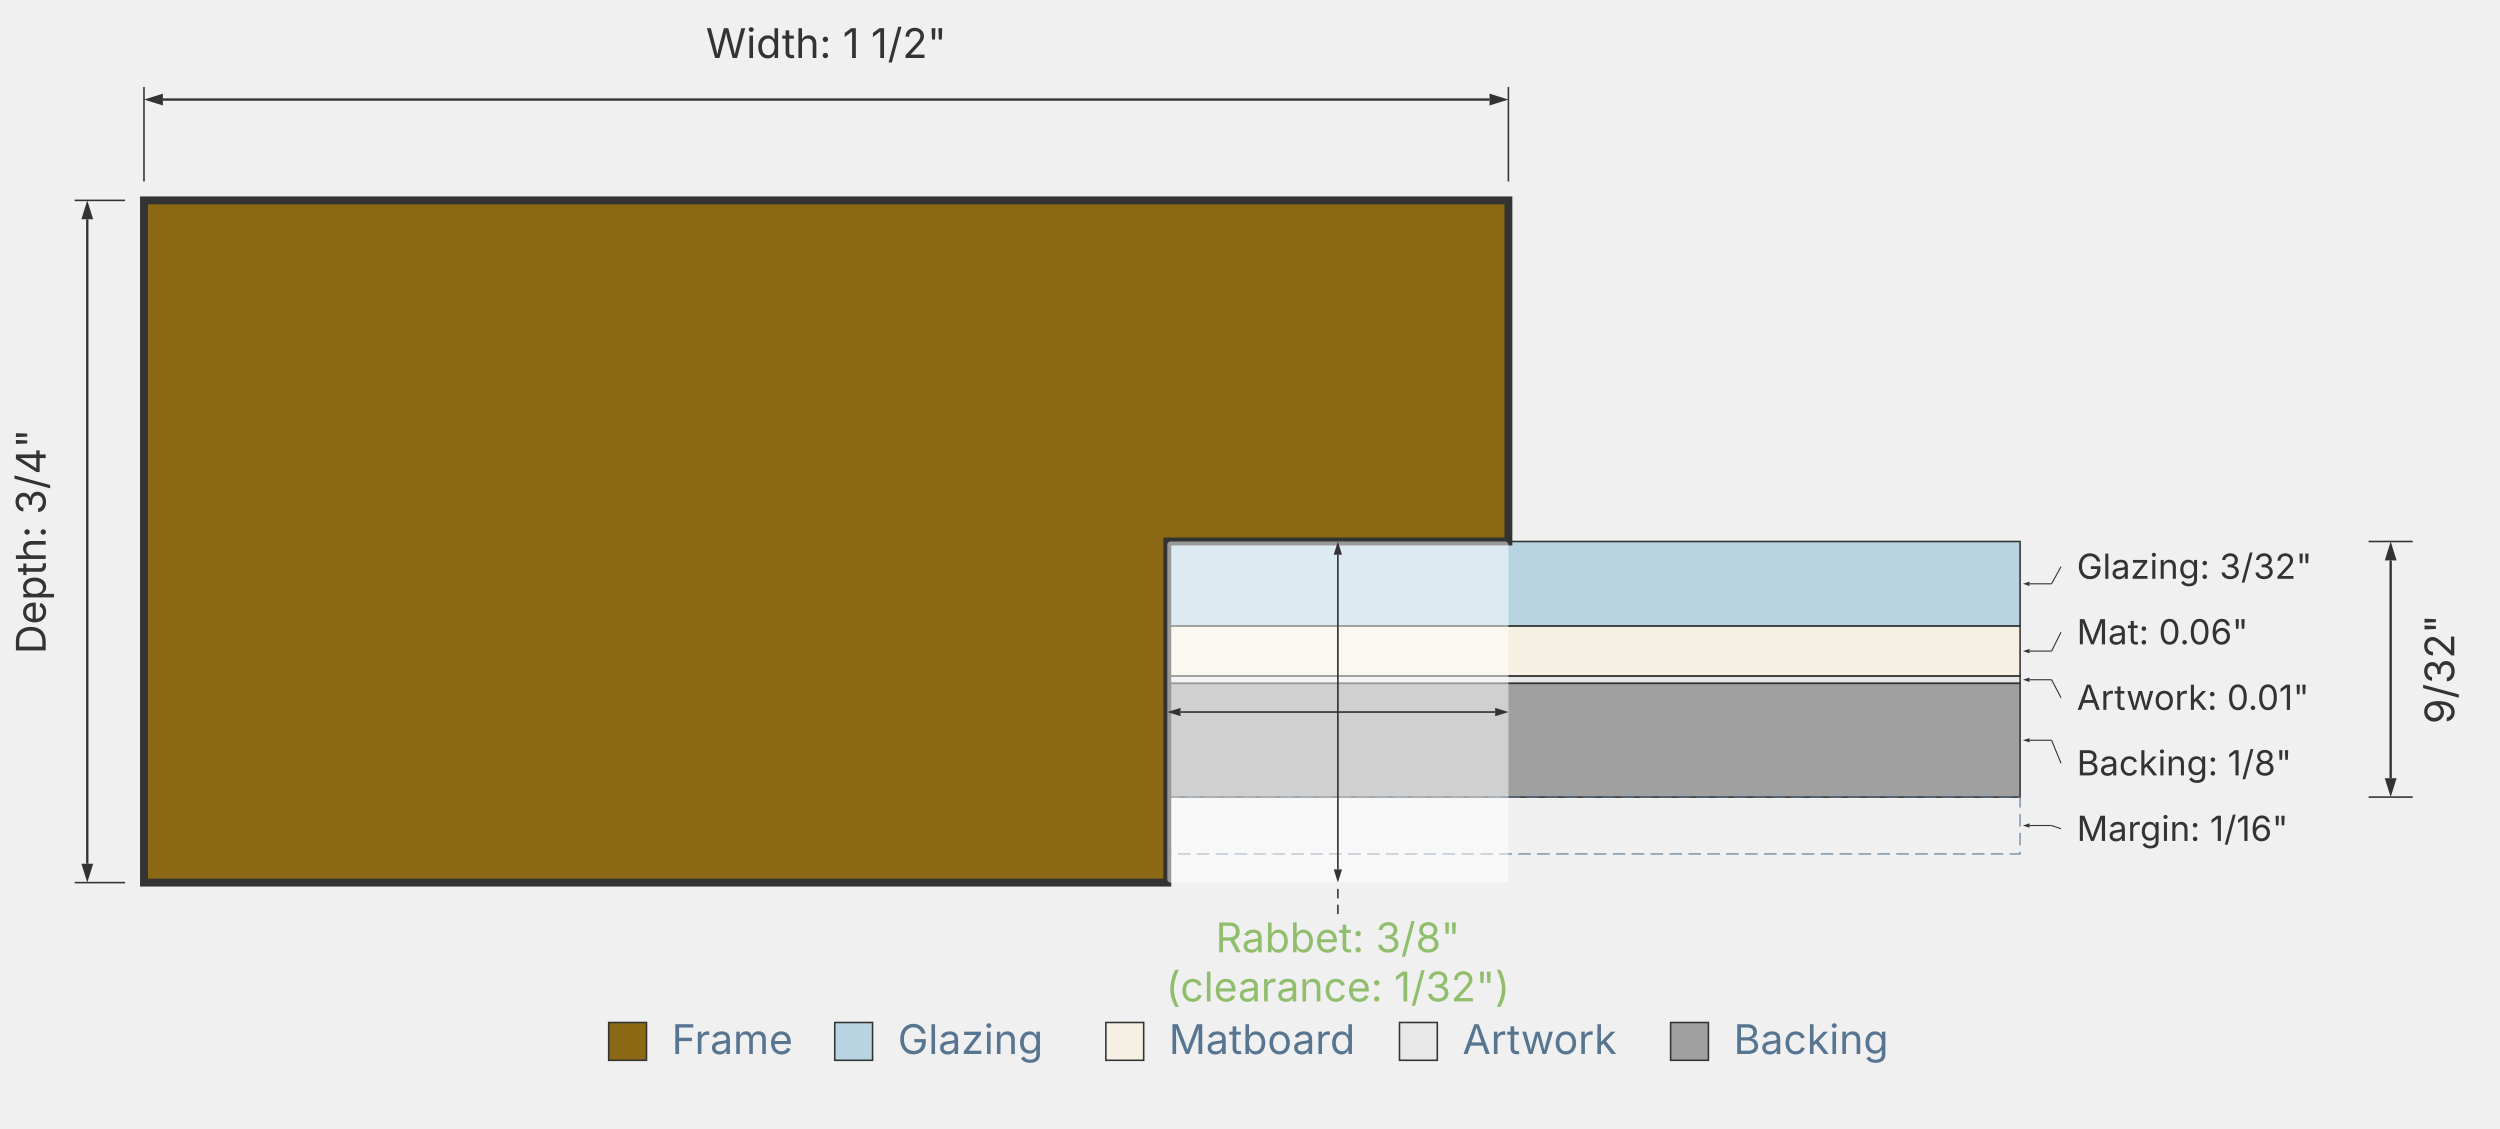
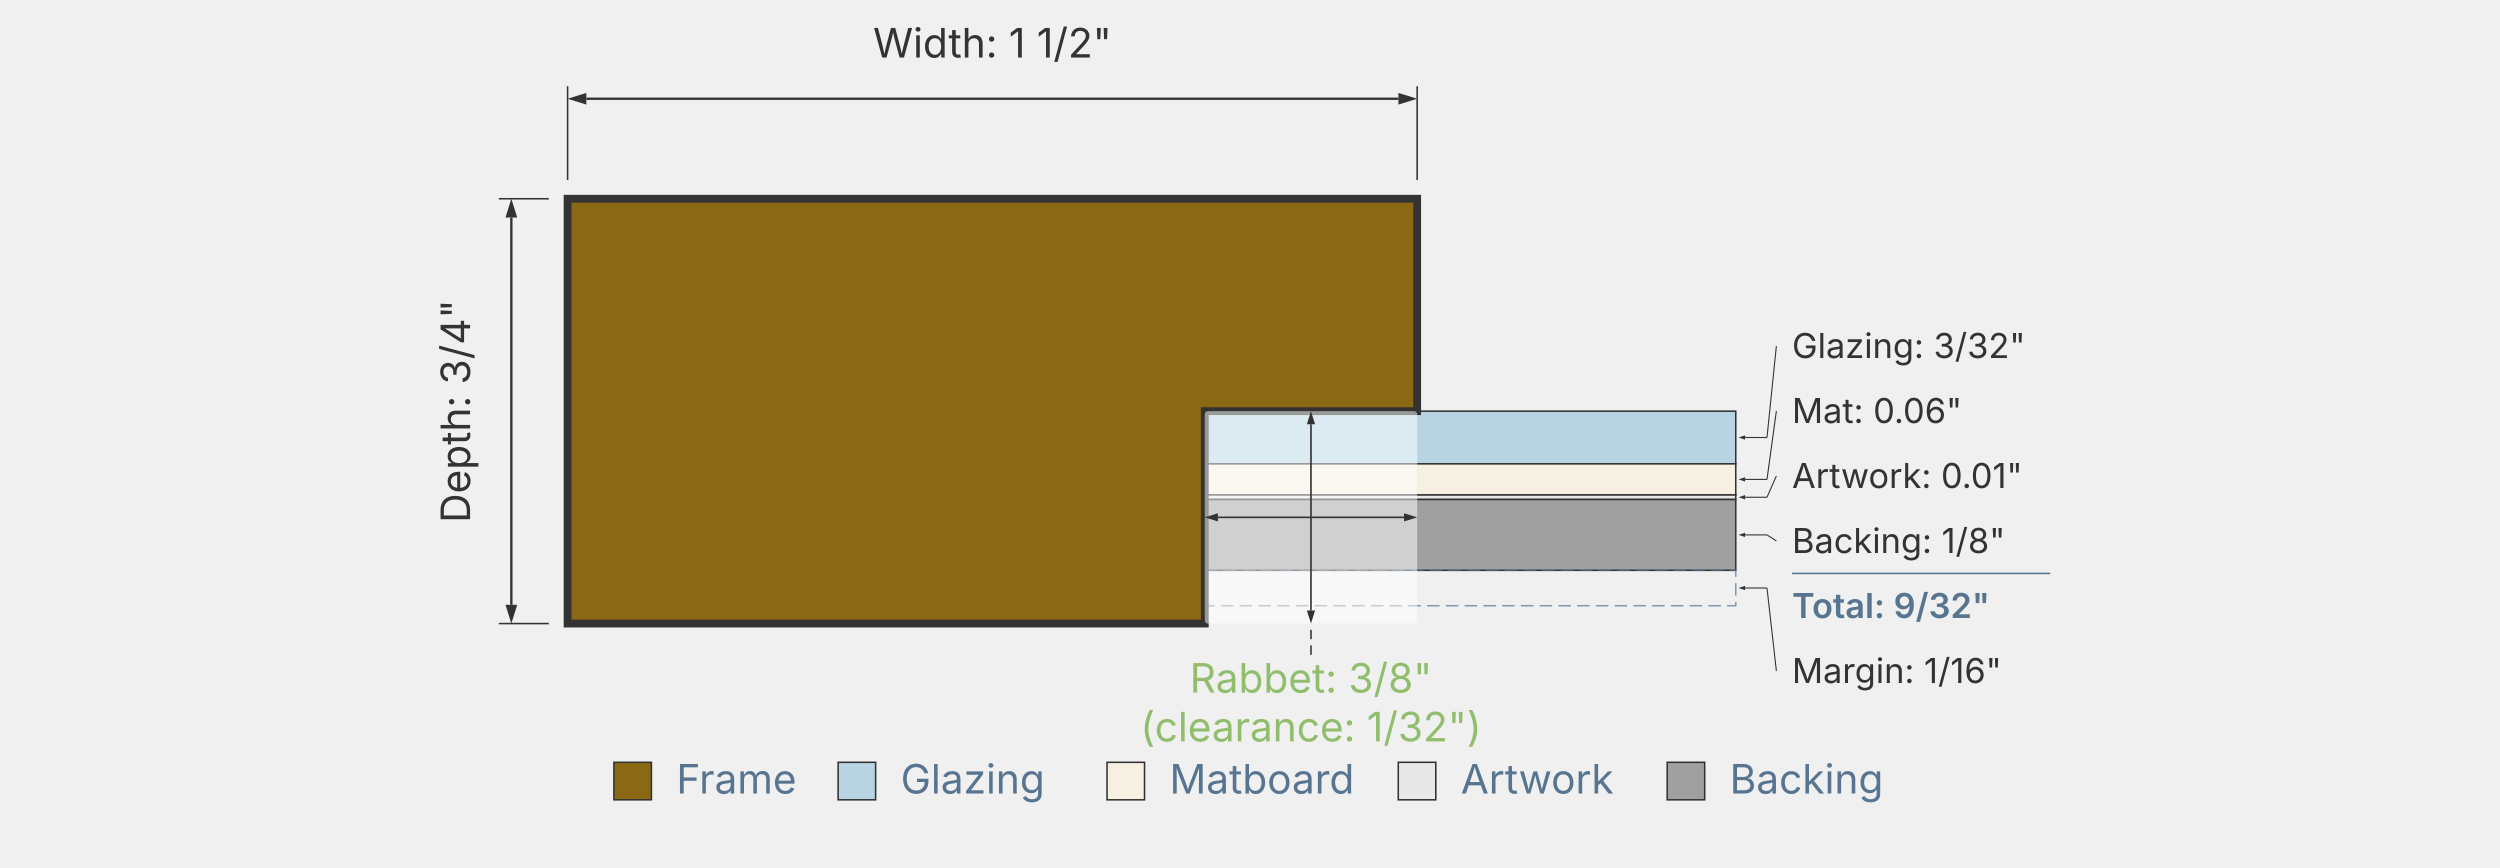
- <svg xmlns="http://www.w3.org/2000/svg" viewBox="3.25 112.93 793.50 358.13">
-   <g id="section-content" transform="translate(3.25, 0)">
+ <svg xmlns="http://www.w3.org/2000/svg" viewBox="0.00 153.23 800.00 277.53">
+   <g id="section-content" transform="translate(0.00, 0)">
    <g id="section-geometry">
-       <rect x="370.50" y="284.80" width="270.67" height="26.85" stroke="#333333" stroke-width="0.5" fill="#B8D4E3" />
-       <rect x="370.50" y="311.65" width="270.67" height="15.88" stroke="#333333" stroke-width="0.5" fill="#F5F0E1" />
-       <rect x="370.50" y="327.53" width="270.67" height="2.31" stroke="#333333" stroke-width="0.5" fill="#E8E8E8" />
-       <rect x="370.50" y="329.84" width="270.67" height="36.09" stroke="#333333" stroke-width="0.5" fill="#A0A0A0" />
-       <rect x="370.50" y="365.93" width="270.67" height="18.04" stroke="#577590" stroke-width="0.5" stroke-dasharray="4,2" fill="none" opacity="0.7" />
-       <polygon points="45.70,176.53 478.77,176.53 478.77,284.80 370.50,284.80 370.50,393.07 45.70,393.07" stroke="#333333" stroke-width="2.5" fill="#8B6914" />
+       <rect x="385.53" y="284.80" width="169.91" height="16.86" stroke="#333333" stroke-width="0.5" fill="#B8D4E3" />
+       <rect x="385.53" y="301.66" width="169.91" height="9.97" stroke="#333333" stroke-width="0.5" fill="#F5F0E1" />
+       <rect x="385.53" y="311.62" width="169.91" height="1.45" stroke="#333333" stroke-width="0.5" fill="#E8E8E8" />
+       <rect x="385.53" y="313.07" width="169.91" height="22.66" stroke="#333333" stroke-width="0.5" fill="#A0A0A0" />
+       <rect x="385.53" y="335.73" width="169.91" height="11.33" stroke="#577590" stroke-width="0.5" stroke-dasharray="4,2" fill="none" opacity="0.7" />
+       <polygon points="181.63,216.83 453.49,216.83 453.49,284.80 385.53,284.80 385.53,352.77 181.63,352.77" stroke="#333333" stroke-width="2.5" fill="#8B6914" />
    </g>
    <g id="section-dimensions">
-       <line x1="39.70" y1="176.53" x2="23.70" y2="176.53" stroke="#333333" stroke-width="0.5" />
-       <line x1="39.70" y1="393.07" x2="23.70" y2="393.07" stroke="#333333" stroke-width="0.5" />
-       <polygon points="27.70,176.53 25.83,182.53 29.58,182.53" fill="#333333" data-arrow="true" />
-       <line x1="27.70" y1="182.53" x2="27.70" y2="387.07" stroke="#333333" stroke-width="0.75" />
-       <polygon points="27.70,393.07 29.58,387.07 25.83,387.07" fill="#333333" data-arrow="true" />
-       <text x="14.50" y="284.80" fill="#333333" font-family="Inter, system-ui, -apple-system, sans-serif" font-size="13px" text-anchor="middle" transform="rotate(-90 14.50 284.80)">Depth: 3/4"</text>
-       <line x1="45.70" y1="170.53" x2="45.70" y2="140.53" stroke="#333333" stroke-width="0.5" />
-       <line x1="478.77" y1="170.53" x2="478.77" y2="140.53" stroke="#333333" stroke-width="0.5" />
-       <polygon points="45.70,144.53 51.70,146.41 51.70,142.66" fill="#333333" data-arrow="true" />
-       <line x1="51.70" y1="144.53" x2="472.77" y2="144.53" stroke="#333333" stroke-width="0.75" />
-       <polygon points="478.77,144.53 472.77,142.66 472.77,146.41" fill="#333333" data-arrow="true" />
-       <text transform="translate(262.23, 131.33)" fill="#333333" font-family="Inter, system-ui, -apple-system, sans-serif" font-size="13px" text-anchor="middle">Width: 1 1/2"</text>
-       <rect x="370.50" y="284.80" width="108.27" height="108.27" fill="#FFFFFF" fill-opacity="0.5" stroke="none" rx="1" />
-       <polygon points="370.50,338.93 374.70,340.25 374.70,337.62" fill="#333333" data-arrow="true" />
-       <line x1="374.70" y1="338.93" x2="474.57" y2="338.93" stroke="#333333" stroke-width="0.525" />
-       <polygon points="478.77,338.93 474.57,337.62 474.57,340.25" fill="#333333" data-arrow="true" />
-       <polygon points="424.64,284.80 423.32,289.00 425.95,289.00" fill="#333333" data-arrow="true" />
-       <line x1="424.64" y1="289.00" x2="424.64" y2="388.87" stroke="#333333" stroke-width="0.525" />
-       <polygon points="424.64,393.07 425.95,388.87 423.32,388.87" fill="#333333" data-arrow="true" />
-       <polygon points="642.07,298.23 644.17,298.93 644.17,297.53" fill="#333333" data-arrow="true" />
-       <line x1="644.17" y1="298.23" x2="651.17" y2="298.23" stroke="#333333" stroke-width="0.35" />
-       <line x1="651.17" y1="298.23" x2="654.17" y2="292.79" stroke="#333333" stroke-width="0.35" />
-       <text transform="translate(659.17, 296.65)" fill="#333333" font-family="Inter, system-ui, -apple-system, sans-serif" font-size="11.0px">Glazing: 3/32"</text>
-       <polygon points="642.07,319.59 644.17,320.29 644.17,318.89" fill="#333333" data-arrow="true" />
-       <line x1="644.17" y1="319.59" x2="651.17" y2="319.59" stroke="#333333" stroke-width="0.35" />
-       <line x1="651.17" y1="319.59" x2="654.17" y2="313.59" stroke="#333333" stroke-width="0.35" />
-       <text transform="translate(659.17, 317.45)" fill="#333333" font-family="Inter, system-ui, -apple-system, sans-serif" font-size="11.0px">Mat: 0.06"</text>
-       <polygon points="642.07,328.68 644.17,329.38 644.17,327.98" fill="#333333" data-arrow="true" />
-       <line x1="644.17" y1="328.68" x2="651.17" y2="328.68" stroke="#333333" stroke-width="0.35" />
-       <line x1="651.17" y1="328.68" x2="654.17" y2="334.39" stroke="#333333" stroke-width="0.35" />
-       <text transform="translate(659.17, 338.25)" fill="#333333" font-family="Inter, system-ui, -apple-system, sans-serif" font-size="11.0px">Artwork: 0.01"</text>
-       <polygon points="642.07,347.88 644.17,348.58 644.17,347.18" fill="#333333" data-arrow="true" />
-       <line x1="644.17" y1="347.88" x2="651.17" y2="347.88" stroke="#333333" stroke-width="0.35" />
-       <line x1="651.17" y1="347.88" x2="654.17" y2="355.19" stroke="#333333" stroke-width="0.35" />
-       <text transform="translate(659.17, 359.05)" fill="#333333" font-family="Inter, system-ui, -apple-system, sans-serif" font-size="11.0px">Backing: 1/8"</text>
-       <polygon points="642.07,374.95 644.17,375.65 644.17,374.25" fill="#333333" data-arrow="true" />
-       <line x1="644.17" y1="374.95" x2="651.17" y2="374.95" stroke="#333333" stroke-width="0.35" />
-       <line x1="651.17" y1="374.95" x2="654.17" y2="375.99" stroke="#333333" stroke-width="0.35" />
-       <text transform="translate(659.17, 379.85)" fill="#333333" font-family="Inter, system-ui, -apple-system, sans-serif" font-size="11.0px">Margin: 1/16"</text>
-       <line x1="751.80" y1="284.80" x2="765.80" y2="284.80" stroke="#333333" stroke-width="0.5" />
-       <line x1="751.80" y1="365.93" x2="765.80" y2="365.93" stroke="#333333" stroke-width="0.5" />
-       <polygon points="758.80,284.80 756.93,290.80 760.68,290.80" fill="#333333" data-arrow="true" />
-       <line x1="758.80" y1="290.80" x2="758.80" y2="359.93" stroke="#333333" stroke-width="0.75" />
-       <polygon points="758.80,365.93 760.68,359.93 756.93,359.93" fill="#333333" data-arrow="true" />
-       <text x="779.00" y="325.36" fill="#333333" font-family="Inter, system-ui, -apple-system, sans-serif" font-size="13px" text-anchor="middle" transform="rotate(-90 779.00 325.36)">9/32"</text>
-       <line x1="424.64" y1="395.07" x2="424.64" y2="403.07" stroke="#333333" stroke-width="0.5" stroke-dasharray="3,2" />
-       <text transform="translate(424.64, 415.17)" fill="#90be6d" font-family="Inter, system-ui, -apple-system, sans-serif" font-size="13px" text-anchor="middle">Rabbet: 3/8"</text>
-       <text transform="translate(424.64, 430.77)" fill="#90be6d" font-family="Inter, system-ui, -apple-system, sans-serif" font-size="13px" text-anchor="middle">(clearance: 1/32")</text>
+       <line x1="175.63" y1="216.83" x2="159.63" y2="216.83" stroke="#333333" stroke-width="0.5" />
+       <line x1="175.63" y1="352.77" x2="159.63" y2="352.77" stroke="#333333" stroke-width="0.5" />
+       <polygon points="163.63,216.83 161.76,222.83 165.51,222.83" fill="#333333" data-arrow="true" />
+       <line x1="163.63" y1="222.83" x2="163.63" y2="346.77" stroke="#333333" stroke-width="0.75" />
+       <polygon points="163.63,352.77 165.51,346.77 161.76,346.77" fill="#333333" data-arrow="true" />
+       <text x="150.43" y="284.80" fill="#333333" font-family="Inter, system-ui, -apple-system, sans-serif" font-size="13px" text-anchor="middle" transform="rotate(-90 150.43 284.80)">Depth: 3/4"</text>
+       <line x1="181.63" y1="210.83" x2="181.63" y2="180.83" stroke="#333333" stroke-width="0.5" />
+       <line x1="453.49" y1="210.83" x2="453.49" y2="180.83" stroke="#333333" stroke-width="0.5" />
+       <polygon points="181.63,184.83 187.63,186.71 187.63,182.96" fill="#333333" data-arrow="true" />
+       <line x1="187.63" y1="184.83" x2="447.49" y2="184.83" stroke="#333333" stroke-width="0.75" />
+       <polygon points="453.49,184.83 447.49,182.96 447.49,186.71" fill="#333333" data-arrow="true" />
+       <text transform="translate(317.56, 171.63)" fill="#333333" font-family="Inter, system-ui, -apple-system, sans-serif" font-size="13px" text-anchor="middle">Width: 1 1/2"</text>
+       <rect x="385.53" y="284.80" width="67.97" height="67.97" fill="#FFFFFF" fill-opacity="0.5" stroke="none" rx="1" />
+       <polygon points="385.53,318.78 389.73,320.10 389.73,317.47" fill="#333333" data-arrow="true" />
+       <line x1="389.73" y1="318.78" x2="449.29" y2="318.78" stroke="#333333" stroke-width="0.525" />
+       <polygon points="453.49,318.78 449.29,317.47 449.29,320.10" fill="#333333" data-arrow="true" />
+       <polygon points="419.51,284.80 418.20,289.00 420.82,289.00" fill="#333333" data-arrow="true" />
+       <line x1="419.51" y1="289.00" x2="419.51" y2="348.57" stroke="#333333" stroke-width="0.525" />
+       <polygon points="419.51,352.77 420.82,348.57 418.20,348.57" fill="#333333" data-arrow="true" />
+       <polygon points="556.34,293.23 558.44,293.93 558.44,292.53" fill="#333333" data-arrow="true" />
+       <line x1="558.44" y1="293.23" x2="565.44" y2="293.23" stroke="#333333" stroke-width="0.35" />
+       <line x1="565.44" y1="293.23" x2="568.44" y2="263.93" stroke="#333333" stroke-width="0.35" />
+       <text transform="translate(573.44, 267.80)" fill="#333333" font-family="Inter, system-ui, -apple-system, sans-serif" font-size="11.0px">Glazing: 3/32"</text>
+       <polygon points="556.34,306.64 558.44,307.34 558.44,305.94" fill="#333333" data-arrow="true" />
+       <line x1="558.44" y1="306.64" x2="565.44" y2="306.64" stroke="#333333" stroke-width="0.35" />
+       <line x1="565.44" y1="306.64" x2="568.44" y2="284.73" stroke="#333333" stroke-width="0.35" />
+       <text transform="translate(573.44, 288.60)" fill="#333333" font-family="Inter, system-ui, -apple-system, sans-serif" font-size="11.0px">Mat: 0.06"</text>
+       <polygon points="556.34,312.35 558.44,313.05 558.44,311.65" fill="#333333" data-arrow="true" />
+       <line x1="558.44" y1="312.35" x2="565.44" y2="312.35" stroke="#333333" stroke-width="0.35" />
+       <line x1="565.44" y1="312.35" x2="568.44" y2="305.53" stroke="#333333" stroke-width="0.35" />
+       <text transform="translate(573.44, 309.40)" fill="#333333" font-family="Inter, system-ui, -apple-system, sans-serif" font-size="11.0px">Artwork: 0.01"</text>
+       <polygon points="556.34,324.40 558.44,325.10 558.44,323.70" fill="#333333" data-arrow="true" />
+       <line x1="558.44" y1="324.40" x2="565.44" y2="324.40" stroke="#333333" stroke-width="0.35" />
+       <line x1="565.44" y1="324.40" x2="568.44" y2="326.33" stroke="#333333" stroke-width="0.35" />
+       <text transform="translate(573.44, 330.20)" fill="#333333" font-family="Inter, system-ui, -apple-system, sans-serif" font-size="11.0px">Backing: 1/8"</text>
+       <line x1="573.44" y1="336.73" x2="656.07" y2="336.73" stroke="#577590" stroke-width="0.5" />
+       <text transform="translate(573.44, 351.00)" fill="#577590" font-family="Inter, system-ui, -apple-system, sans-serif" font-size="11.0px" font-weight="600">Total: 9/32"</text>
+       <polygon points="556.34,341.39 558.44,342.09 558.44,340.69" fill="#333333" data-arrow="true" />
+       <line x1="558.44" y1="341.39" x2="565.44" y2="341.39" stroke="#333333" stroke-width="0.35" />
+       <line x1="565.44" y1="341.39" x2="568.44" y2="367.93" stroke="#333333" stroke-width="0.35" />
+       <text transform="translate(573.44, 371.80)" fill="#333333" font-family="Inter, system-ui, -apple-system, sans-serif" font-size="11.0px">Margin: 1/16"</text>
+       <line x1="419.51" y1="354.77" x2="419.51" y2="362.77" stroke="#333333" stroke-width="0.5" stroke-dasharray="3,2" />
+       <text transform="translate(419.51, 374.87)" fill="#90be6d" font-family="Inter, system-ui, -apple-system, sans-serif" font-size="13px" text-anchor="middle">Rabbet: 3/8"</text>
+       <text transform="translate(419.51, 390.47)" fill="#90be6d" font-family="Inter, system-ui, -apple-system, sans-serif" font-size="13px" text-anchor="middle">(clearance: 1/32")</text>
    </g>
  </g>
  <g id="legend">
-     <rect x="196.45" y="437.47" width="12" height="12" fill="#8B6914" stroke="#333333" stroke-width="0.5" />
-     <text transform="translate(216.45, 447.47)" fill="#577590" font-family="Inter, system-ui, -apple-system, sans-serif" font-size="13px">Frame</text>
-     <rect x="268.20" y="437.47" width="12" height="12" fill="#B8D4E3" stroke="#333333" stroke-width="0.5" />
-     <text transform="translate(288.20, 447.47)" fill="#577590" font-family="Inter, system-ui, -apple-system, sans-serif" font-size="13px">Glazing</text>
-     <rect x="354.25" y="437.47" width="12" height="12" fill="#F5F0E1" stroke="#333333" stroke-width="0.5" />
-     <text transform="translate(374.25, 447.47)" fill="#577590" font-family="Inter, system-ui, -apple-system, sans-serif" font-size="13px">Matboard</text>
-     <rect x="447.45" y="437.47" width="12" height="12" fill="#E8E8E8" stroke="#333333" stroke-width="0.5" />
-     <text transform="translate(467.45, 447.47)" fill="#577590" font-family="Inter, system-ui, -apple-system, sans-serif" font-size="13px">Artwork</text>
-     <rect x="533.50" y="437.47" width="12" height="12" fill="#A0A0A0" stroke="#333333" stroke-width="0.5" />
-     <text transform="translate(553.50, 447.47)" fill="#577590" font-family="Inter, system-ui, -apple-system, sans-serif" font-size="13px">Backing</text>
+     <rect x="196.45" y="397.17" width="12" height="12" fill="#8B6914" stroke="#333333" stroke-width="0.5" />
+     <text transform="translate(216.45, 407.17)" fill="#577590" font-family="Inter, system-ui, -apple-system, sans-serif" font-size="13px">Frame</text>
+     <rect x="268.20" y="397.17" width="12" height="12" fill="#B8D4E3" stroke="#333333" stroke-width="0.5" />
+     <text transform="translate(288.20, 407.17)" fill="#577590" font-family="Inter, system-ui, -apple-system, sans-serif" font-size="13px">Glazing</text>
+     <rect x="354.25" y="397.17" width="12" height="12" fill="#F5F0E1" stroke="#333333" stroke-width="0.5" />
+     <text transform="translate(374.25, 407.17)" fill="#577590" font-family="Inter, system-ui, -apple-system, sans-serif" font-size="13px">Matboard</text>
+     <rect x="447.45" y="397.17" width="12" height="12" fill="#E8E8E8" stroke="#333333" stroke-width="0.5" />
+     <text transform="translate(467.45, 407.17)" fill="#577590" font-family="Inter, system-ui, -apple-system, sans-serif" font-size="13px">Artwork</text>
+     <rect x="533.50" y="397.17" width="12" height="12" fill="#A0A0A0" stroke="#333333" stroke-width="0.5" />
+     <text transform="translate(553.50, 407.17)" fill="#577590" font-family="Inter, system-ui, -apple-system, sans-serif" font-size="13px">Backing</text>
  </g>
</svg>
